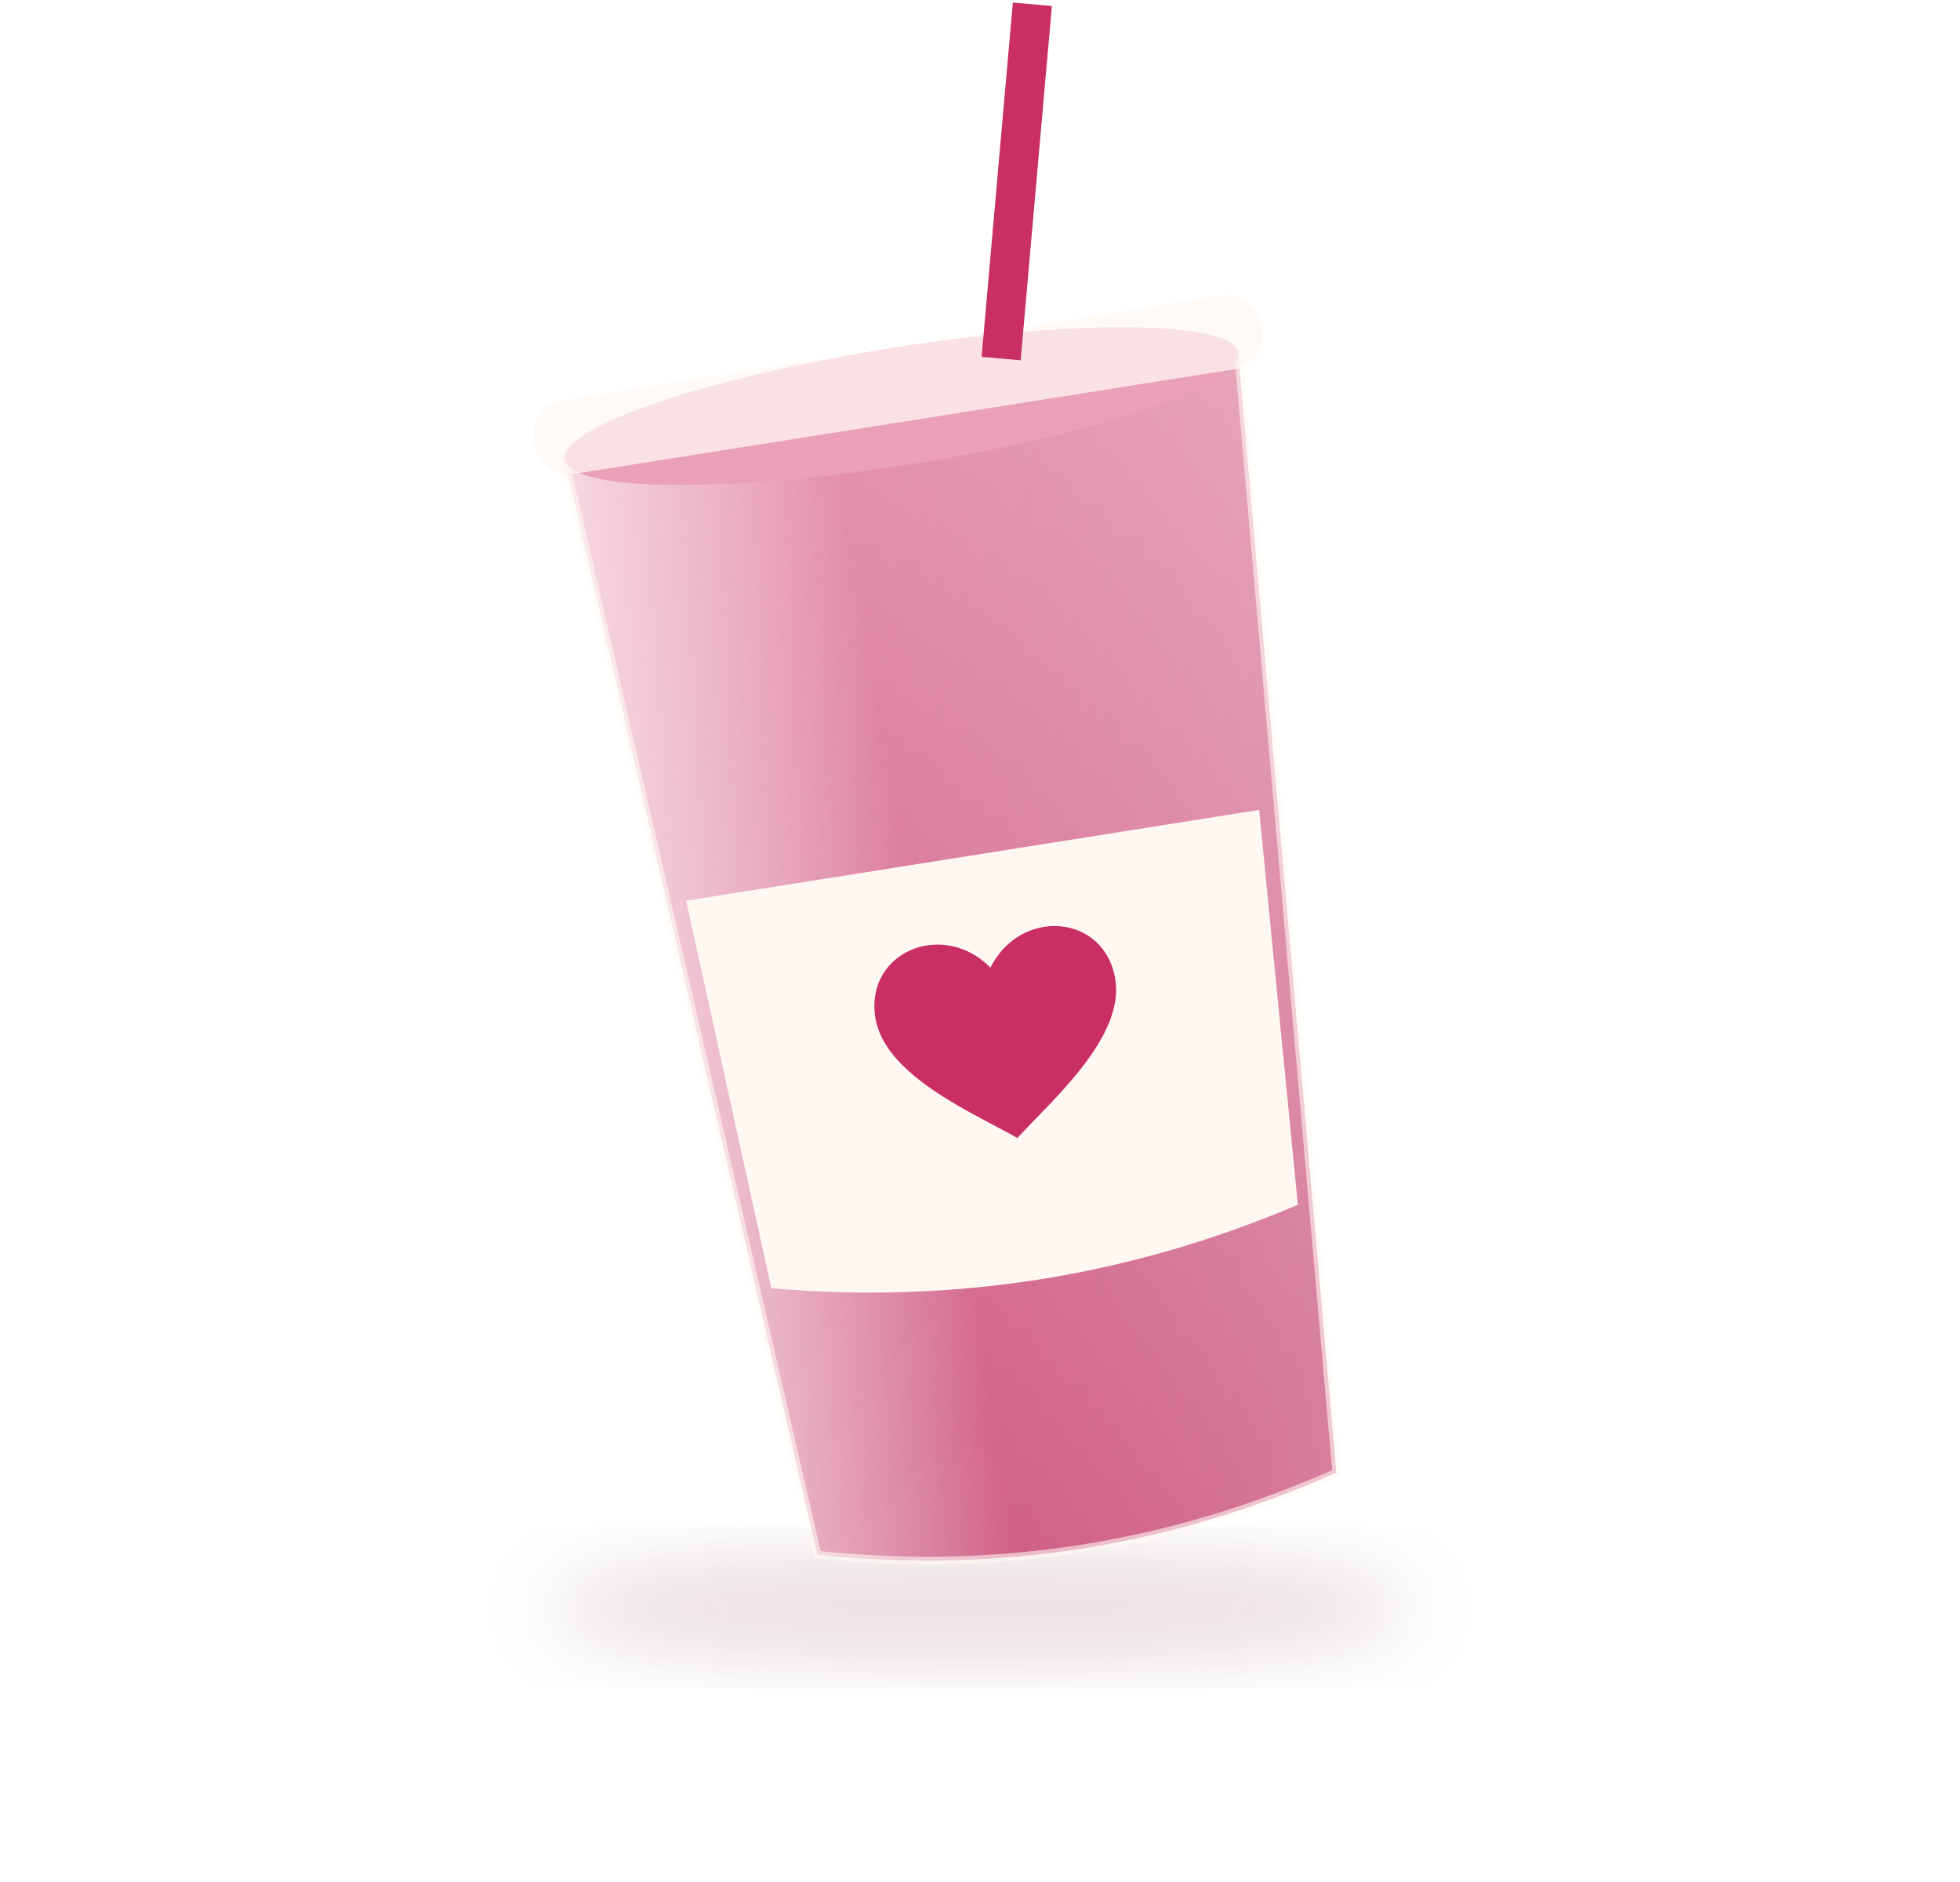
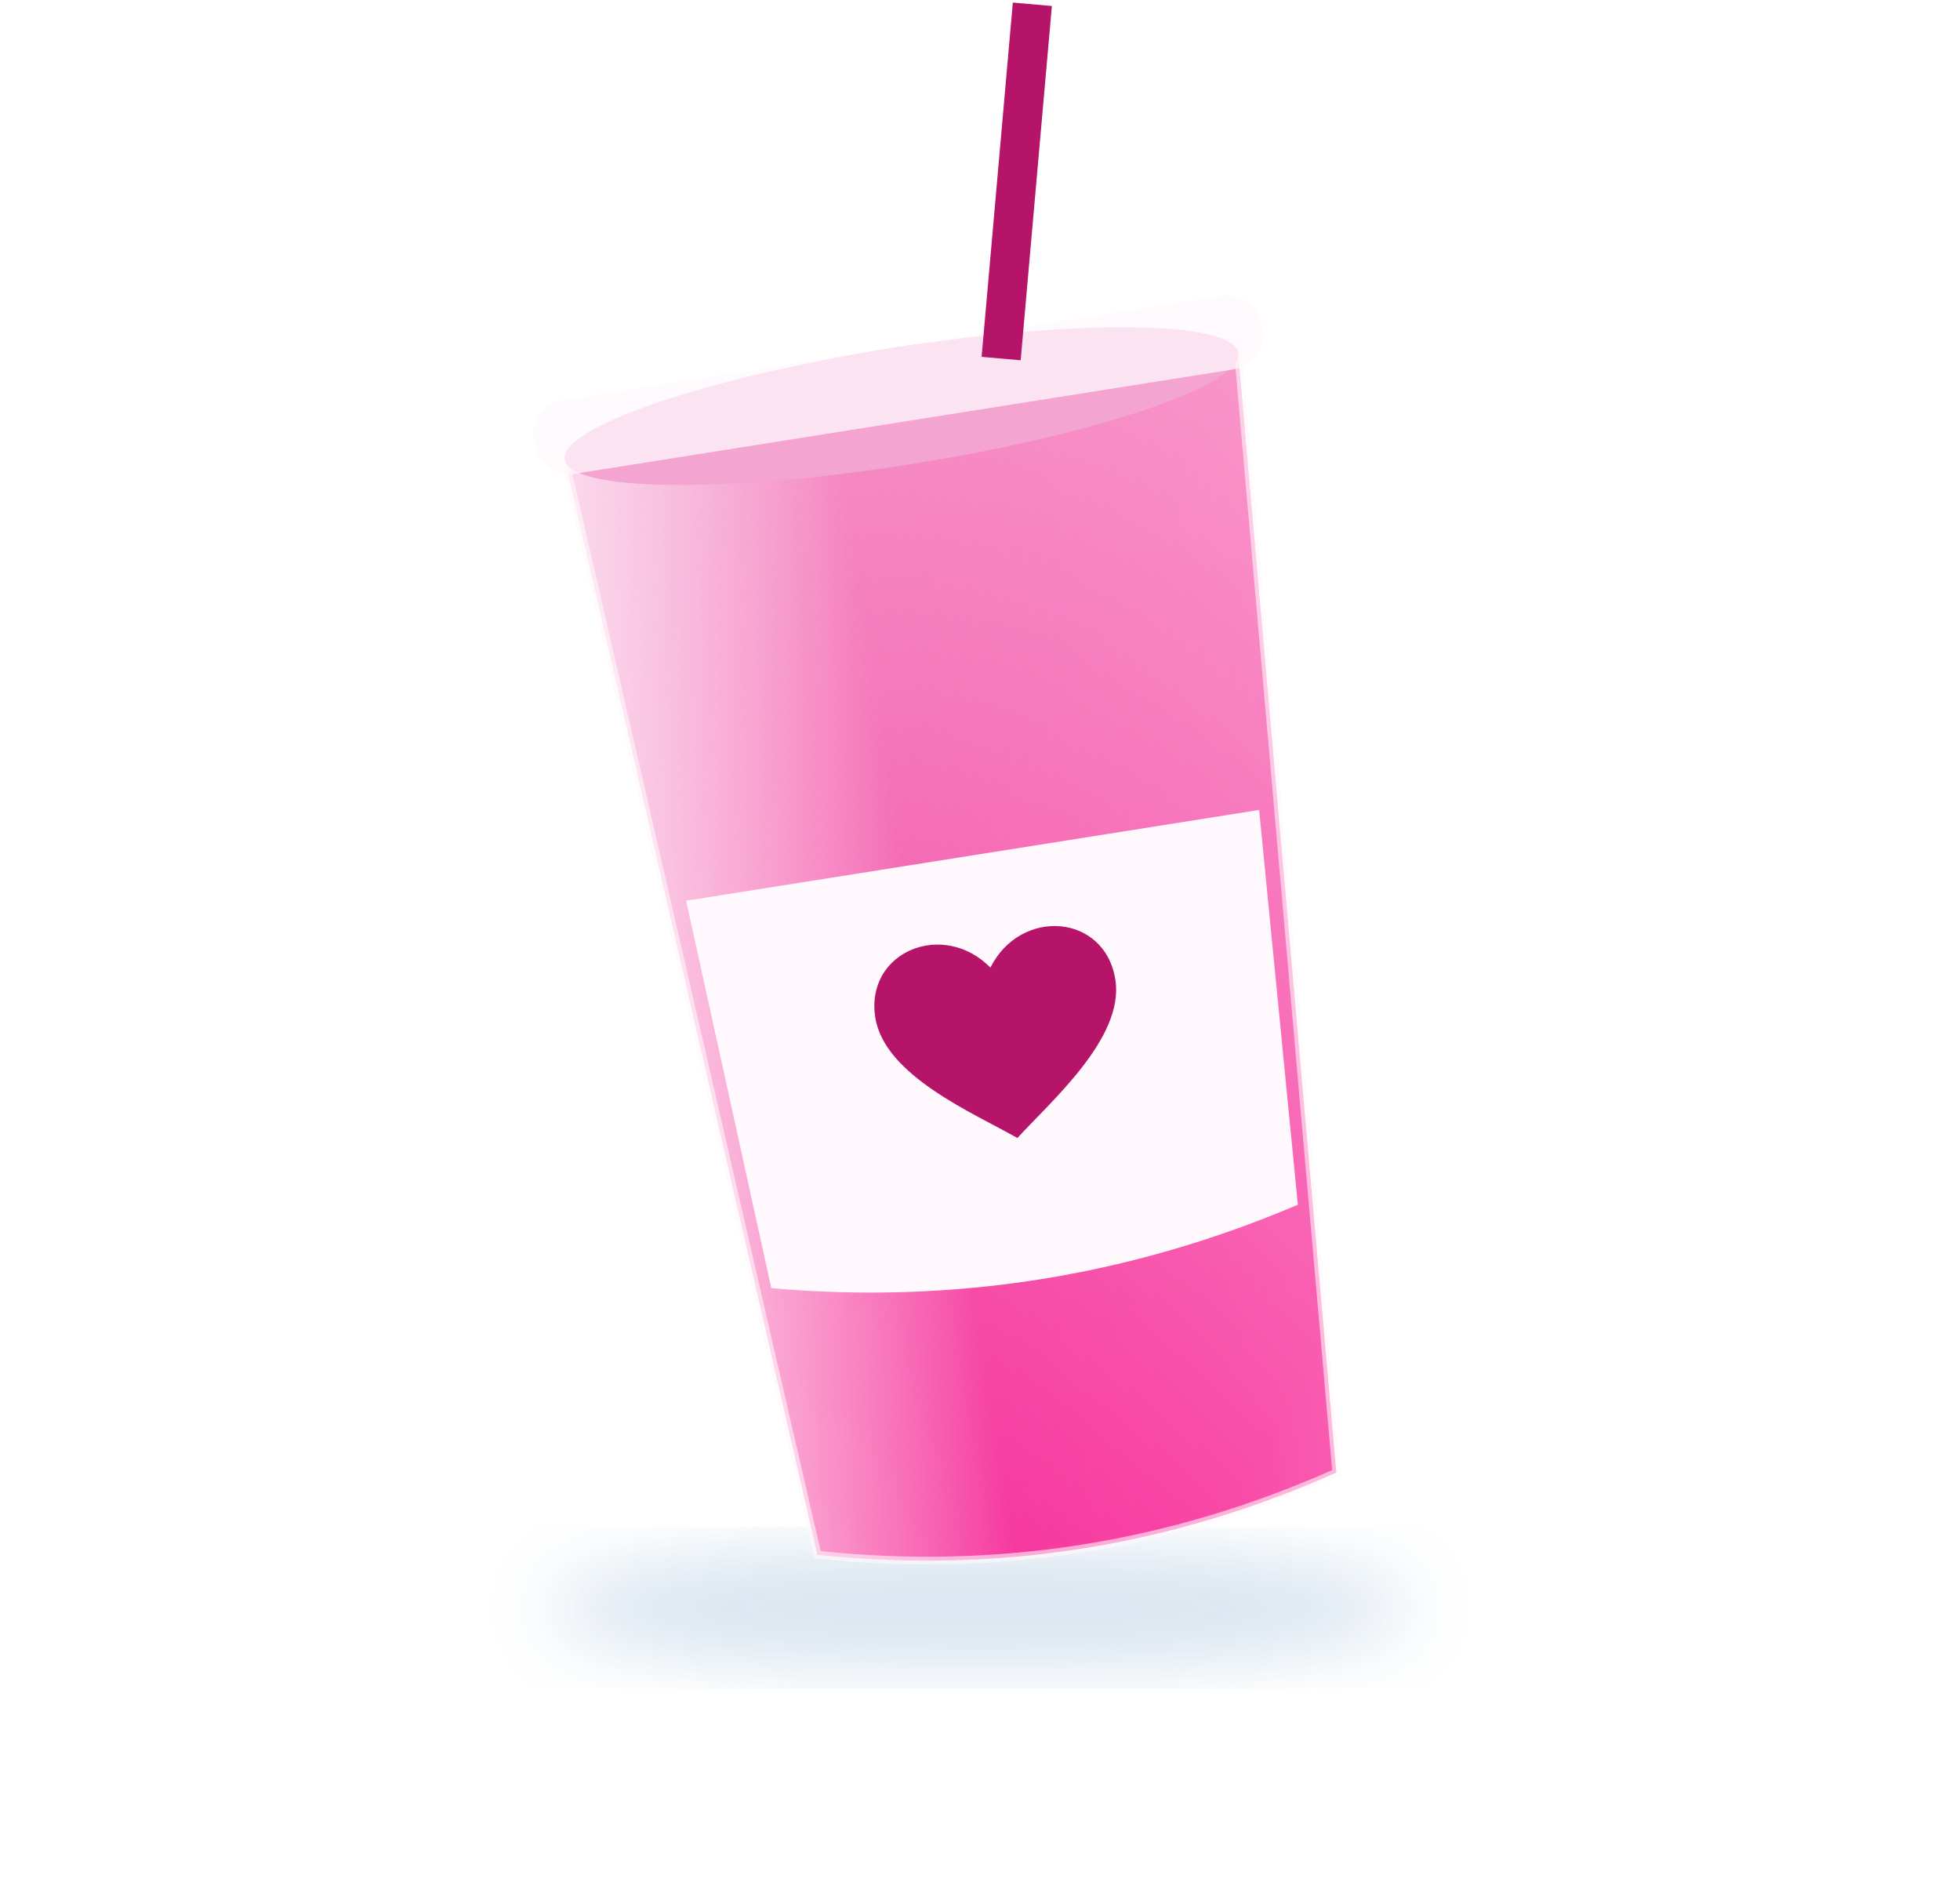
<svg xmlns="http://www.w3.org/2000/svg" viewBox="0 0 500 480">
  <defs>
    <linearGradient id="drink" x2="0.7" y2="1">
-       <stop stop-color="#EAA0B8" />
-       <stop offset="1" stop-color="#CB567F" />
+       <stop stop-color="#F4A4D0" />
+       <stop offset="1" stop-color="#F72796" />
    </linearGradient>
    <linearGradient id="glass">
      <stop stop-color="#FFFFFF" stop-opacity=".6" />
      <stop offset=".4" stop-color="#FFFFFF" stop-opacity="0" />
      <stop offset="1" stop-color="#FFFFFF" stop-opacity=".3" />
    </linearGradient>
    <filter id="s">
      <feGaussianBlur stdDeviation="9" />
    </filter>
  </defs>
-   <ellipse cx="250" cy="410" rx="110" ry="17" fill="#7F4353" opacity=".15" filter="url(#s)" />
+   <ellipse cx="250" cy="410" rx="110" ry="17" fill="#07569B" opacity=".15" filter="url(#s)" />
  <g transform="translate(250 230) rotate(-9)">
    <path d="M-87-129H87L67 158Q0 176-67 158Z" fill="url(#drink)" />
-     <path d="M-87-129H87L67 158Q0 176-67 158Z" fill="url(#glass)" stroke="#FFF8F2" stroke-opacity=".6" stroke-width="2" />
-     <ellipse cy="-128" rx="87" ry="15" fill="#EAA0B8" />
-     <rect x="-94" y="-143" width="188" height="19" rx="9" fill="#FFF8F2" fill-opacity=".75" />
-     <path d="M27-136L49-224" stroke="#C92E64" stroke-width="10" />
-     <path d="M-74-12H74L68 89Q0 106-68 89Z" fill="#FFF8F2" />
-     <path d="M0 61C-10 53-31 40-31 25C-31 8-10 3 0 17C10 3 31 8 31 25C31 40 10 53 0 61" fill="#C92E64" />
+     <path d="M-87-129H87L67 158Q0 176-67 158Z" fill="url(#glass)" stroke="#FFF8FC" stroke-opacity=".6" stroke-width="2" />
+     <ellipse cy="-128" rx="87" ry="15" fill="#F4A4D0" />
+     <rect x="-94" y="-143" width="188" height="19" rx="9" fill="#FFF8FC" fill-opacity=".75" />
+     <path d="M27-136L49-224" stroke="#B51469" stroke-width="10" />
+     <path d="M-74-12H74L68 89Q0 106-68 89Z" fill="#FFF8FC" />
+     <path d="M0 61C-10 53-31 40-31 25C-31 8-10 3 0 17C10 3 31 8 31 25C31 40 10 53 0 61" fill="#B51469" />
  </g>
</svg>
